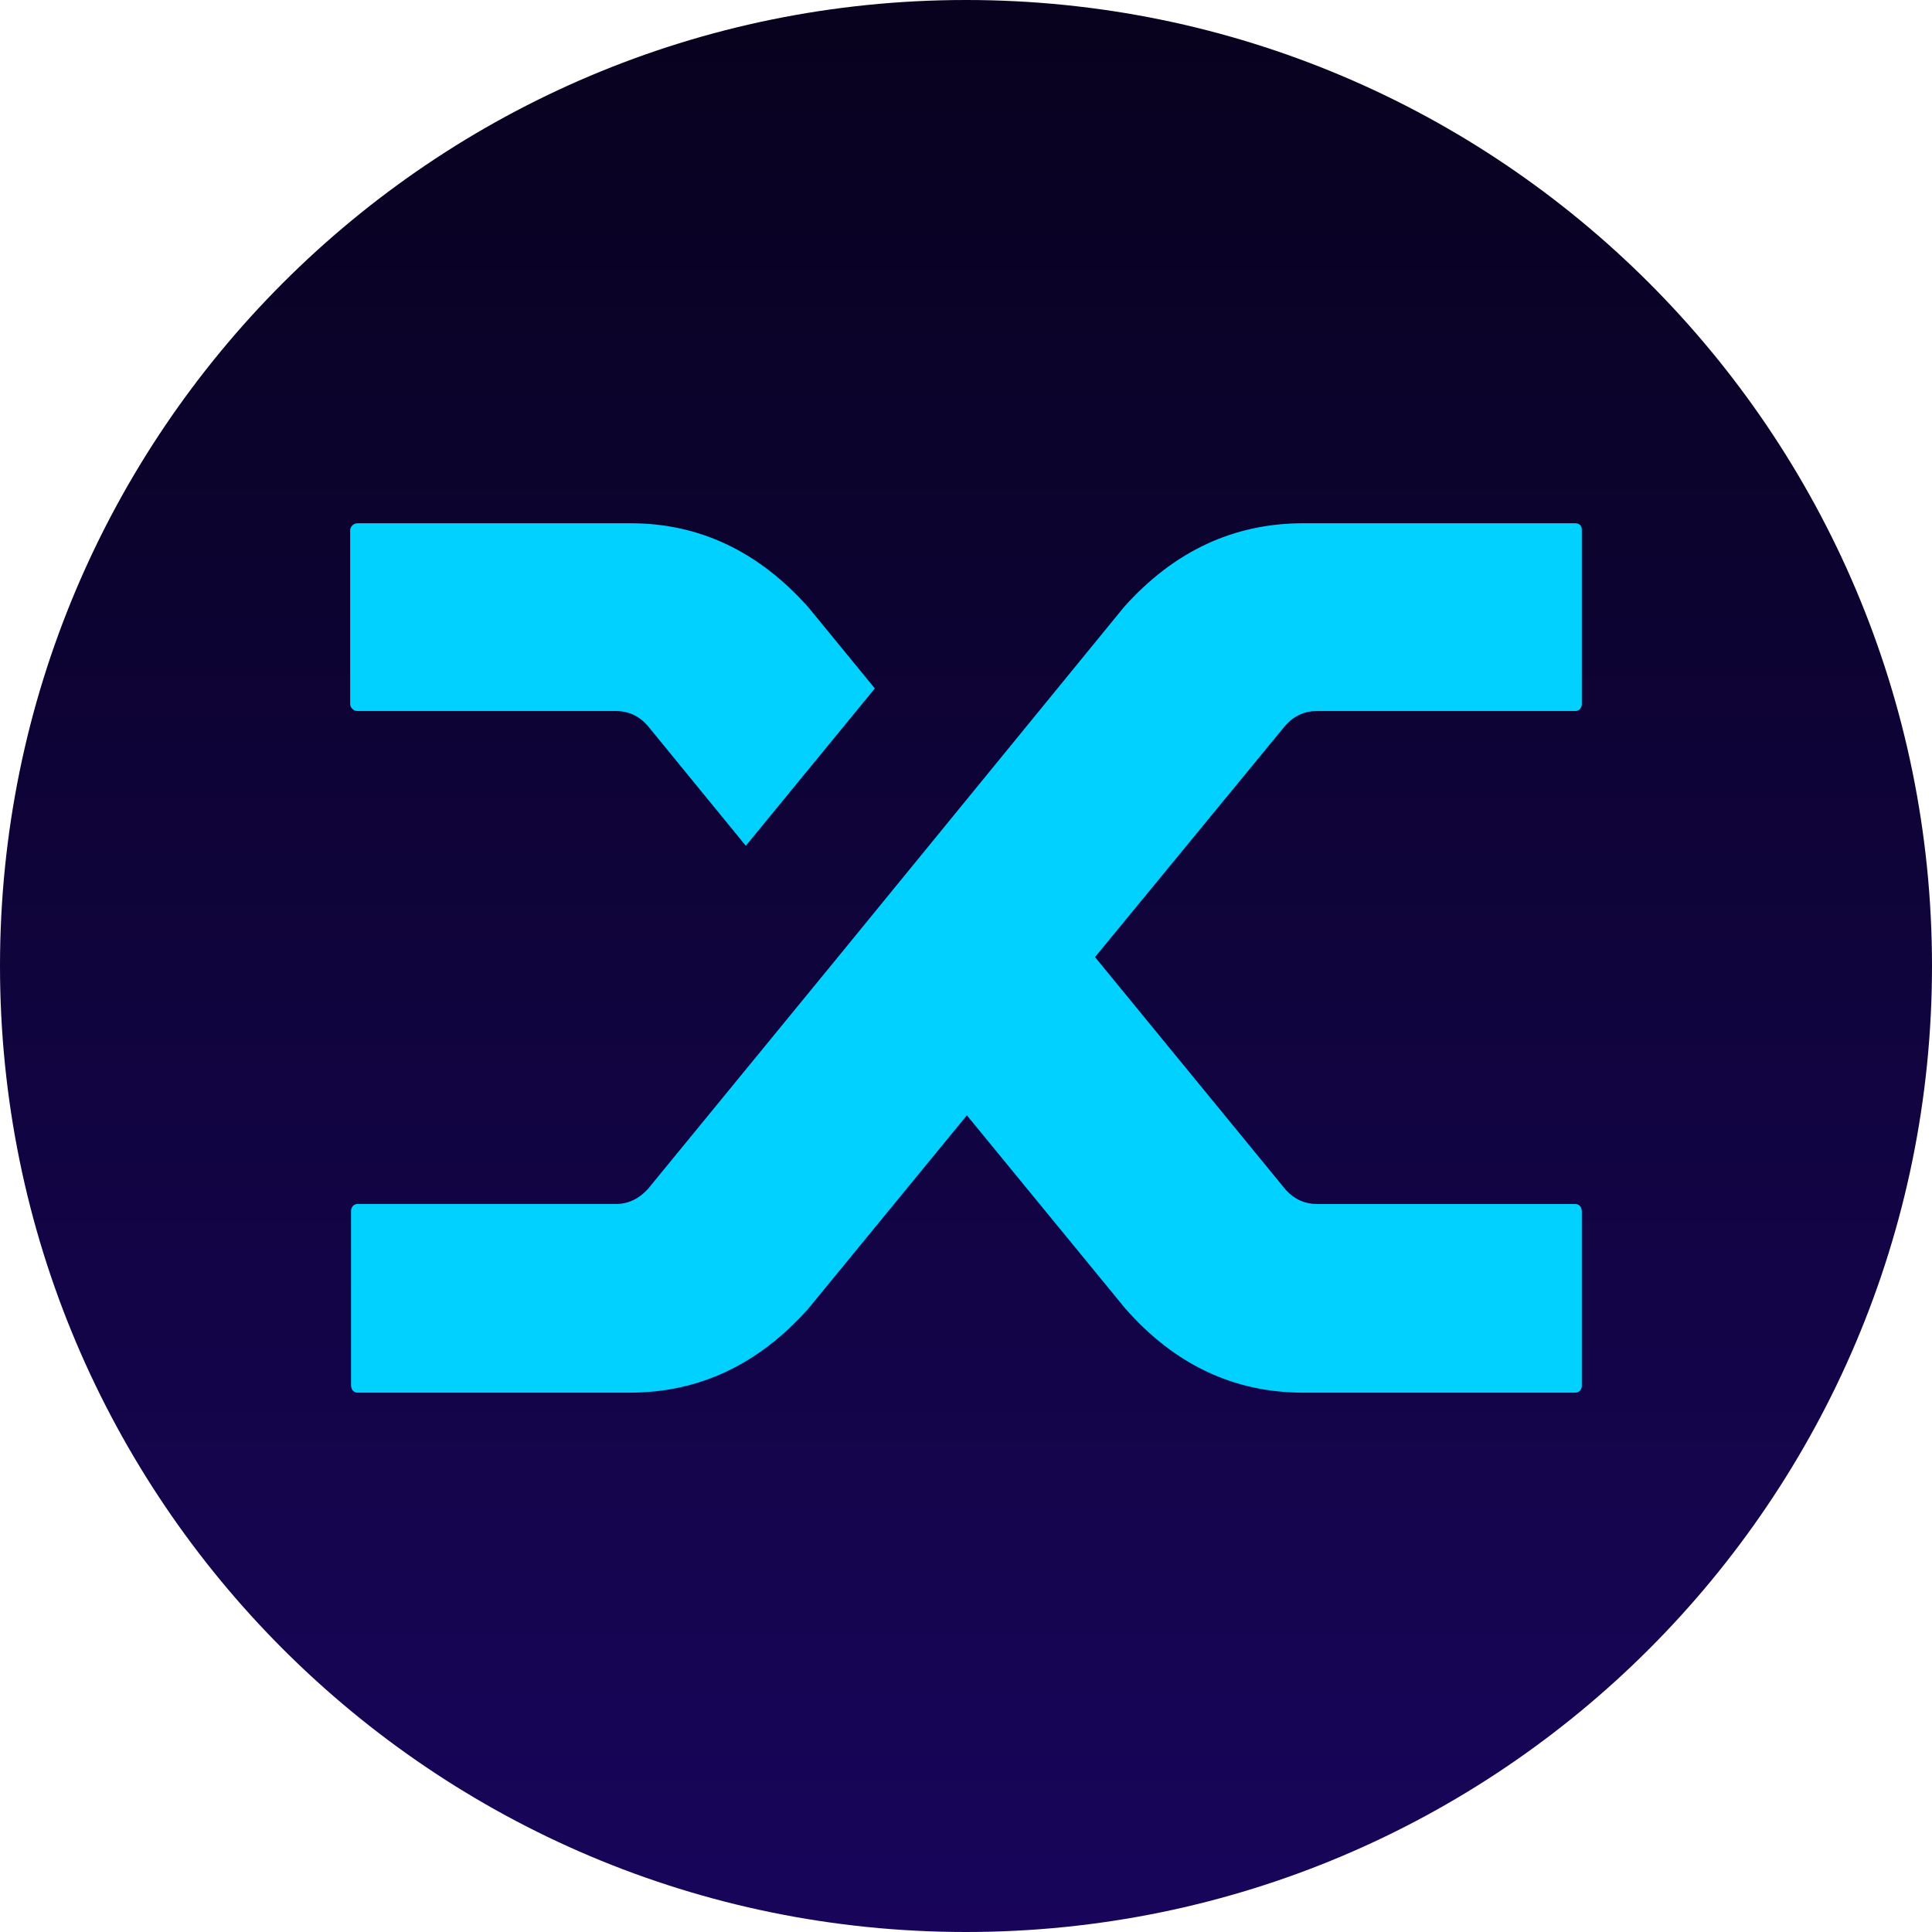
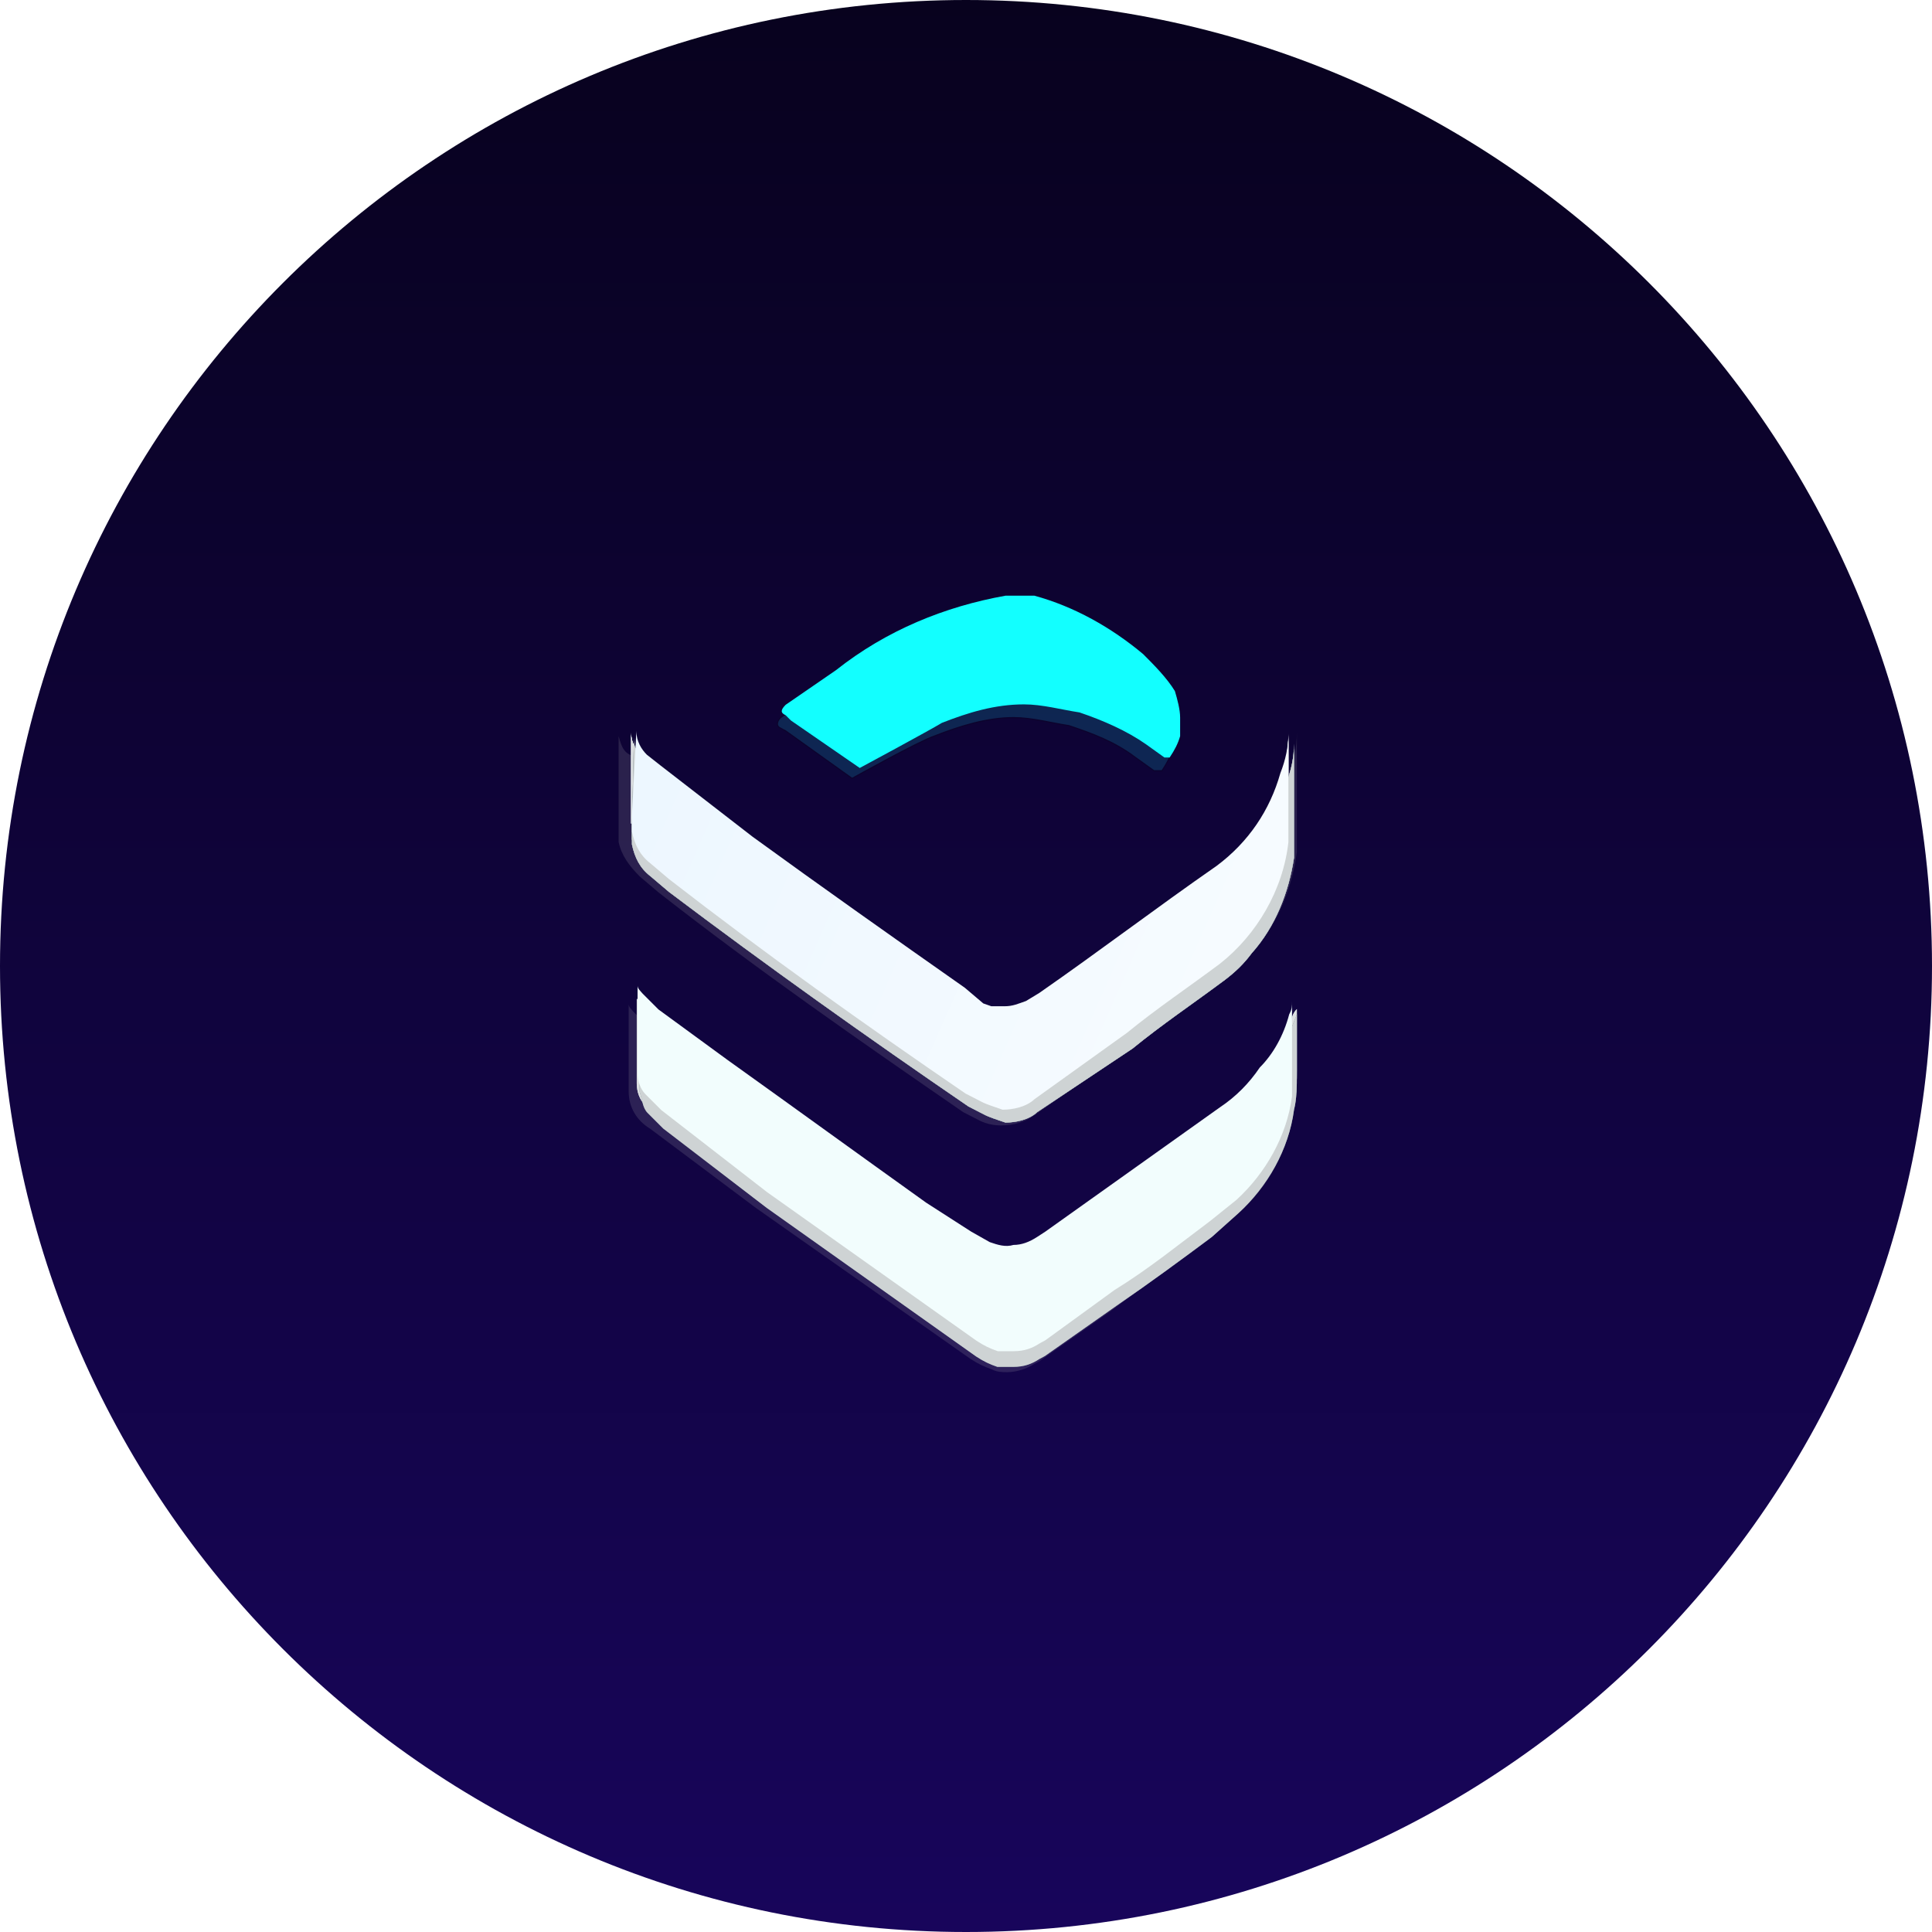
- <svg xmlns="http://www.w3.org/2000/svg" width="480" height="480" viewBox="0 0 480 480" fill="none">
-   <circle cx="240" cy="240" r="240" fill="url(#SNX_paint0_linear)" />
-   <mask id="mask0" style="mask-type:alpha" maskUnits="userSpaceOnUse" x="0" y="0" width="480" height="480">
-     <circle cx="240" cy="240" r="240" fill="url(#SNX_paint1_linear)" />
-   </mask>
-   <g mask="url(#mask0)">
-     <path d="M160.933 180.329c-2.139-2.448-4.773-3.675-7.908-3.675H88.921c-.57 0-1.035-.18-1.386-.54-.357-.355-.535-.756-.535-1.186v-43.201c0-.431.178-.826.535-1.186.35-.361.817-.541 1.386-.541h67.739c17.093 0 31.84 6.988 44.234 20.952l16.454 20.086-32.052 39.097-24.363-29.806zm118.386-29.592C291.713 136.912 306.529 130 323.765 130h67.527c.569 0 .995.145 1.282.43.282.291.426.721.426 1.297v43.201c0 .43-.144.831-.426 1.186-.287.36-.713.54-1.282.54h-64.105c-3.134 0-5.768 1.227-7.908 3.675l-47.224 57.456 47.437 57.886c2.14 2.308 4.699 3.459 7.695 3.459h64.105c.569 0 .995.181 1.282.541.282.361.426.831.426 1.401v43.201c0 .431-.144.832-.426 1.186-.287.361-.713.541-1.282.541h-67.527c-17.236 0-31.983-6.982-44.233-20.952l-39.316-47.951-39.322 47.951C188.5 339.018 173.684 346 156.447 346H88.921c-.57 0-1-.18-1.283-.541-.287-.36-.425-.825-.425-1.407v-43.201c0-.43.138-.825.425-1.186.282-.36.714-.54 1.283-.54h64.104c2.991 0 5.625-1.221 7.908-3.675l46.368-56.59 72.018-88.123z" fill="#00D1FF" />
+ <svg xmlns="http://www.w3.org/2000/svg" version="1.1" id="Layer_1" x="0px" y="0px" viewBox="0 0 480 480" style="enable-background:new 0 0 480 480;" xml:space="preserve">
+   <style type="text/css">
+ 	.st0{fill:url(#SVGID_1_);}
+ 	.st1{fill:#A71435;}
+ 	.st2{opacity:0.15;}
+ 	.st3{fill:#282525;}
+ 	.st4{opacity:0.9;}
+ 	.st5{fill:#D9DCDD;}
+ 	.st6{fill:#0BE8F9;}
+ 	.st7{fill:none;stroke:#000000;stroke-width:0.3;stroke-miterlimit:10;}
+ 	.st8{fill:url(#SVGID_2_);}
+ 	.st9{fill:url(#SVGID_3_);}
+ 	.st10{fill:url(#SVGID_4_);}
+ 	.st11{fill:#6A8189;}
+ 	.st12{fill:url(#SVGID_5_);}
+ 	.st13{fill:url(#SVGID_6_);}
+ 	.st14{fill:url(#SVGID_7_);}
+ </style>
+   <linearGradient id="SVGID_1_" gradientUnits="userSpaceOnUse" x1="240" y1="479.89" x2="240" y2="-221.928" gradientTransform="matrix(1 0 0 -1 0 479.8898)">
+     <stop offset="0" style="stop-color:#08021E" />
+     <stop offset="1" style="stop-color:#1F0777" />
+   </linearGradient>
+   <circle class="st0" cx="240" cy="240" r="240" />
+   <g>
+     <path class="st1" d="M1,0.6" />
+     <path class="st1" d="M1,0.6" />
+     <g class="st2">
+       <g>
+         <path class="st3" d="M153.7,182.9v26.3c0.7,3.3,2.6,5.9,5.3,8.6l4.6,3.9c24.4,19.1,50,36.9,75.7,54.6l3.9,2     c1.3,0.7,3.3,1.3,5.3,1.3l0,0c3.3,0,5.9-0.7,8.6-2.6l23.7-16.5c7.2-5.9,15.8-11.2,23.7-17.8c2.6-2,4.6-3.9,7.2-6.6     c5.9-7.2,9.2-15.1,10.5-24.4c0-2.6,0-6.6,0-9.9v-18.4c0-0.7,0-0.7,0-1.3l0,0c0,3.3-0.7,7.2-2,10.5c-2.6,9.9-8.6,17.8-16.5,23.7     c-15.1,11.2-30.3,21.7-45.4,32.3l-3.3,2c-2,0.7-3.3,1.3-5.3,1.3h-0.7c-0.7,0-2,0-2.6,0l-2-0.7l-5.3-3.3     c-18.4-12.5-36.2-25.7-54-38.8l-23.7-17.8l-3.3-3.3C155,187.5,154.4,185.5,153.7,182.9v-0.7l0,0l0,0V182.9z" />
+         <g>
+           <g class="st4">
+             <path class="st5" d="M153.7,182.9v26.3c0.7,3.3,2.6,5.9,5.3,8.6l4.6,3.9c24.4,19.1,50,36.9,75.7,54.6l3.9,2       c1.3,0.7,3.3,1.3,5.3,1.3l0,0c3.3,0,5.9-0.7,8.6-2.6l23.7-16.5c7.2-5.9,15.8-11.2,23.7-17.8c2.6-2,4.6-3.9,7.2-6.6       c5.9-7.2,9.2-15.1,10.5-24.4c0-2.6,0-6.6,0-9.9v-18.4c0-0.7,0-0.7,0-1.3l0,0c0,3.3-0.7,7.2-2,10.5c-2.6,9.9-8.6,17.8-16.5,23.7       c-15.1,11.2-30.3,21.7-45.4,32.3l-3.3,2c-2,0.7-3.3,1.3-5.3,1.3h-0.7c-0.7,0-2,0-2.6,0l-2-0.7l-5.3-3.3       c-18.4-12.5-36.2-25.7-54-38.8l-23.7-17.8l-3.3-3.3C155,187.5,154.4,185.5,153.7,182.9v-0.7l0,0l0,0V182.9z" />
+           </g>
+         </g>
+       </g>
+       <g>
+         <path class="st3" d="M320.9,255.3c0,0,0-2,1.3-3.3v15.1c0,2.6,0,5.9-0.7,8.6l0,0c-1.3,9.9-6.6,19.7-14.5,26.3l-6.6,5.9     c-7.9,5.9-16.5,11.8-24.4,17.8l0,0l-17.8,12.5l-1.3,0.7l0,0c-2,1.3-4.6,2-6.6,2l0,0c-1.3,0-2.6,0-3.9-0.7l0,0     c-2-0.7-3.3-1.3-5.3-2.6l0,0l-53.3-37.5l-26.3-19.7l0,0c-3.3-2-5.3-5.3-5.3-9.2c0-1.3,0-2,0-3.3v-18.4c0,0.7,0.7,1.3,1.3,2l0,0     c1.3,1.3,2.6,2.6,3.9,3.9l17.1,13.2l0,0c16.5,12.5,33.6,24.4,50.7,36.2l0,0l11.2,7.9l0,0l4.6,2.6l0,0c2,0.7,3.9,1.3,5.9,0.7l0,0     c2,0,3.9-0.7,5.9-2l2-1.3l0,0l44.1-31.6l0,0C311,274.4,317.6,265.2,320.9,255.3L320.9,255.3z" />
+         <g>
+           <g class="st4">
+             <path class="st5" d="M320.9,255.3c0,0,0-2,1.3-3.3v15.1c0,2.6,0,5.9-0.7,8.6l0,0c-1.3,9.9-6.6,19.7-14.5,26.3l-6.6,5.9       c-7.9,5.9-16.5,11.8-24.4,17.8l0,0l-17.8,12.5l-1.3,0.7l0,0c-2,1.3-4.6,2-6.6,2l0,0c-1.3,0-2.6,0-3.9-0.7l0,0       c-2-0.7-3.3-1.3-5.3-2.6l0,0l-53.3-37.5l-26.3-19.7l0,0c-3.3-2-5.3-5.3-5.3-9.2c0-1.3,0-2,0-3.3v-18.4c0,0.7,0.7,1.3,1.3,2l0,0       c1.3,1.3,2.6,2.6,3.9,3.9l17.1,13.2l0,0c16.5,12.5,33.6,24.4,50.7,36.2l0,0l11.2,7.9l0,0l4.6,2.6l0,0c2,0.7,3.9,1.3,5.9,0.7       l0,0c2,0,3.9-0.7,5.9-2l2-1.3l0,0l44.1-31.6l0,0C311,274.4,317.6,265.2,320.9,255.3L320.9,255.3z" />
+           </g>
+         </g>
+       </g>
+       <path class="st6" d="M206.4,169.7l-12.5,8.6c-0.7,0.7-1.3,2,0,2.6l1.3,0.7l16.5,11.8c0,0,16.5-9.2,20.4-10.5    c6.6-2.6,13.2-4.6,19.7-4.6c4.6,0,9.2,1.3,13.8,2c5.9,2,11.2,3.9,16.5,7.9l4.6,3.3l0,0h1.3h0.7l0,0c1.3-2,2-3.3,2.6-5.3    c0-1.3,0-3.3,0-4.6c0-2-0.7-4.6-1.3-6.6c-0.7-2-2-3.9-3.9-5.3l-2.6-2c-3.9-3.9-8.6-6.6-13.2-9.2l-3.9-2    c-6.6-2.6-13.2-3.9-20.4-3.9C231.4,154.6,218.2,160.5,206.4,169.7z" />
+       <path class="st7" d="M206.4,169.7l-12.5,8.6c-0.7,0.7-1.3,2,0,2.6l1.3,0.7l16.5,11.8c0,0,16.5-9.2,20.4-10.5    c6.6-2.6,13.2-4.6,19.7-4.6c4.6,0,9.2,1.3,13.8,2c5.9,2,11.2,3.9,16.5,7.9l4.6,3.3l0,0h1.3h0.7l0,0c1.3-2,2-3.3,2.6-5.3    c0-1.3,0-3.3,0-4.6c0-2-0.7-4.6-1.3-6.6c-0.7-2-2-3.9-3.9-5.3l-2.6-2c-3.9-3.9-8.6-6.6-13.2-9.2l-3.9-2    c-6.6-2.6-13.2-3.9-20.4-3.9C231.4,154.6,218.2,160.5,206.4,169.7z" />
+     </g>
+     <g>
+       <g>
+         <linearGradient id="SVGID_2_" gradientUnits="userSpaceOnUse" x1="-3527.918" y1="320.405" x2="-3359.625" y2="245.861" gradientTransform="matrix(1 0 0 -1 3695.91 499.19)">
+           <stop offset="0" style="stop-color:#EDF7FF" />
+           <stop offset="1" style="stop-color:#F8FCFF" />
+         </linearGradient>
+         <path class="st8" d="M157,204.6c0,1.3,0,2.6,0,3.9c0.7,3.3,2,5.9,4.6,7.9l4.6,3.9c24.4,18.4,49.4,36.2,73.7,53.3l3.9,2     c2,0.7,3.3,1.3,5.3,1.3l0,0c2.6,0,5.9-0.7,7.9-2.6l23-16.5c7.2-5.9,15.1-11.2,23-17.1c2.6-2,4.6-3.9,6.6-6.6     c5.9-6.6,9.2-15.1,10.5-23.7c0-2.6,0-5.9,0-9.9v-17.1v-0.7l0,0c0,3.3-0.7,6.6-1.3,9.9c-3.3,9.2-8.6,17.1-16.5,23     c-15.1,10.5-29,21.7-44.1,31.6l-3.3,2c-2,0.7-3.3,1.3-5.3,1.3h-0.7c-0.7,0-2,0-2.6,0c-0.7,0-1.3-0.7-2-0.7l-5.3-3.3     c-17.8-12.5-35.5-25-53.3-37.5l-23-17.8l-3.3-3.3c-1.3-1.3-2.6-3.3-2.6-5.9v-0.7l0,0V204.6z" />
+         <g>
+           <g class="st4">
+             <path class="st5" d="M157,204.6c0,1.3,0,2.6,0,3.9c0.7,3.3,2,5.9,4.6,7.9l4.6,3.9c24.4,18.4,49.4,36.2,73.7,53.3l3.9,2       c2,0.7,3.3,1.3,5.3,1.3l0,0c2.6,0,5.9-0.7,7.9-2.6l23-16.5c7.2-5.9,15.1-11.2,23-17.1c2.6-2,4.6-3.9,6.6-6.6       c5.9-6.6,9.2-15.1,10.5-23.7c0-2.6,0-5.9,0-9.9v-17.1v-0.7l0,0c0,3.3-0.7,6.6-1.3,9.9c-3.3,9.2-8.6,17.1-16.5,23       c-15.1,10.5-29,21.7-44.1,31.6l-3.3,2c-2,0.7-3.3,1.3-5.3,1.3h-0.7c-0.7,0-2,0-2.6,0c-0.7,0-1.3-0.7-2-0.7l-5.3-3.3       c-17.8-12.5-35.5-25-53.3-37.5l-23-17.8l-3.3-3.3c-1.3-1.3-2.6-3.3-2.6-5.9v-0.7l0,0V204.6z" />
+           </g>
+         </g>
+       </g>
+       <g>
+         <linearGradient id="SVGID_3_" gradientUnits="userSpaceOnUse" x1="-3527.918" y1="320.405" x2="-3359.625" y2="245.861" gradientTransform="matrix(1 0 0 -1 3695.91 499.19)">
+           <stop offset="0" style="stop-color:#EDF7FF" />
+           <stop offset="1" style="stop-color:#F8FCFF" />
+         </linearGradient>
+         <path class="st9" d="M157,204.6c0,1.3,0,2.6,0,3.9c0.7,3.3,2,5.9,4.6,7.9l4.6,3.9c24.4,18.4,49.4,36.2,73.7,53.3l3.9,2     c2,0.7,3.3,1.3,5.3,1.3l0,0c2.6,0,5.9-0.7,7.9-2.6l23-16.5c7.2-5.9,15.1-11.2,23-17.1c2.6-2,4.6-3.9,6.6-6.6     c5.9-6.6,9.2-15.1,10.5-23.7c0-2.6,0-5.9,0-9.9v-17.1v-0.7l0,0c0,3.3-0.7,6.6-1.3,9.9c-3.3,9.2-8.6,17.1-16.5,23     c-15.1,10.5-29,21.7-44.1,31.6l-3.3,2c-2,0.7-3.3,1.3-5.3,1.3h-0.7c-0.7,0-2,0-2.6,0c-0.7,0-1.3-0.7-2-0.7l-5.3-3.3     c-17.8-12.5-35.5-25-53.3-37.5l-23-17.8l-3.3-3.3c-1.3-1.3-2.6-3.3-2.6-5.9v-0.7l0,0V204.6z" />
+         <g>
+           <g class="st4">
+             <path class="st5" d="M157,204.6c0,1.3,0,2.6,0,3.9c0.7,3.3,2,5.9,4.6,7.9l4.6,3.9c24.4,18.4,49.4,36.2,73.7,53.3l3.9,2       c2,0.7,3.3,1.3,5.3,1.3l0,0c2.6,0,5.9-0.7,7.9-2.6l23-16.5c7.2-5.9,15.1-11.2,23-17.1c2.6-2,4.6-3.9,6.6-6.6       c5.9-6.6,9.2-15.1,10.5-23.7c0-2.6,0-5.9,0-9.9v-17.1v-0.7l0,0c0,3.3-0.7,6.6-1.3,9.9c-3.3,9.2-8.6,17.1-16.5,23       c-15.1,10.5-29,21.7-44.1,31.6l-3.3,2c-2,0.7-3.3,1.3-5.3,1.3h-0.7c-0.7,0-2,0-2.6,0c-0.7,0-1.3-0.7-2-0.7l-5.3-3.3       c-17.8-12.5-35.5-25-53.3-37.5l-23-17.8l-3.3-3.3c-1.3-1.3-2.6-3.3-2.6-5.9v-0.7l0,0V204.6z" />
+           </g>
+         </g>
+       </g>
+       <g>
+         <linearGradient id="SVGID_4_" gradientUnits="userSpaceOnUse" x1="-93166.086" y1="206.023" x2="-89509.547" y2="206.023" gradientTransform="matrix(1 0 0 -1 3695.91 499.19)">
+           <stop offset="0" style="stop-color:#EEFFFE" />
+           <stop offset="1" style="stop-color:#F2FDFD" />
+         </linearGradient>
+         <path class="st10" d="M320.9,254c0-0.7,0-2,1.3-3.3v15.1c0,2.6,0,5.9-0.7,8.6l0,0c-1.3,9.9-6.6,19.1-13.8,25.7l-6.6,5.9     c-7.9,5.9-15.1,11.8-23.7,17.1l0,0l-17.8,12.5l-2,0.7l0,0c-2,1.3-3.9,2-6.6,2l0,0c-1.3,0-2.6,0-3.9-0.7l0,0     c-2-0.7-3.3-1.3-5.3-2.6l0,0l-52-36.9l-25.7-19.7l0,0c-1.3-1.3-2.6-2.6-3.9-3.9c-1.3-1.3-2-3.3-2-5.3v-21.1l1.3,2l0,0     c1.3,1.3,2.6,2.6,3.9,3.9l17.1,13.2l0,0c16.5,12.5,32.9,23.7,49.4,35.5l0,0l11.2,7.9l0,0l4.6,2.6l0,0c2,0.7,3.9,1.3,5.9,0.7l0,0     c2,0,3.9-0.7,5.9-2l2-1.3l0,0l43.4-31.6l0,0c3.9-2.6,7.2-5.9,9.9-9.9C317,263.9,319.6,259.3,320.9,254z" />
+         <g>
+           <g class="st4">
+             <path class="st5" d="M320.9,254c0-0.7,0-2,1.3-3.3v15.1c0,2.6,0,5.9-0.7,8.6l0,0c-1.3,9.9-6.6,19.1-13.8,25.7l-6.6,5.9       c-7.9,5.9-15.1,11.8-23.7,17.1l0,0l-17.8,12.5l-2,0.7l0,0c-2,1.3-3.9,2-6.6,2l0,0c-1.3,0-2.6,0-3.9-0.7l0,0       c-2-0.7-3.3-1.3-5.3-2.6l0,0l-52-36.9l-25.7-19.7l0,0c-1.3-1.3-2.6-2.6-3.9-3.9c-1.3-1.3-2-3.3-2-5.3v-21.1l1.3,2l0,0       c1.3,1.3,2.6,2.6,3.9,3.9l17.1,13.2l0,0c16.5,12.5,32.9,23.7,49.4,35.5l0,0l11.2,7.9l0,0l4.6,2.6l0,0c2,0.7,3.9,1.3,5.9,0.7       l0,0c2,0,3.9-0.7,5.9-2l2-1.3l0,0l43.4-31.6l0,0c3.9-2.6,7.2-5.9,9.9-9.9C317,263.9,319.6,259.3,320.9,254z" />
+           </g>
+         </g>
+       </g>
+     </g>
+     <g>
+       <g>
+         <path class="st11" d="M157,205.9c0,1.3,0,2.6,0,3.9c0.7,3.3,2,5.9,4.6,7.9l4.6,3.9c24.4,18.4,49.4,36.2,74.4,53.3l3.9,2     c1.3,0.7,3.3,1.3,5.3,2l0,0c2.6,0,5.9-0.7,7.9-2.6l23.7-15.8c7.2-5.9,15.1-11.2,23-17.1c2.6-2,4.6-3.9,6.6-6.6     c5.9-6.6,9.2-15.1,10.5-23.7c0-2.6,0-6.6,0-9.9v-18.4c0,3.3-0.7,6.6-2,9.9c-3.3,9.2-8.6,17.1-16.5,23     c-15.1,10.5-29,21.1-44.1,31.6l-3.3,2c-2,0.7-3.3,1.3-5.3,1.3h-0.7c-0.7,0-2,0-2.6,0l-2-0.7l-5.3-3.3     c-17.8-12.5-35.5-25-53.3-38.2l-23-17.8l-3.3-3.3c-1.3-1.3-2.6-3.3-2.6-5.3v-0.7l0,0L157,205.9z" />
+         <g>
+           <g class="st4">
+             <path class="st5" d="M157,205.9c0,1.3,0,2.6,0,3.9c0.7,3.3,2,5.9,4.6,7.9l4.6,3.9c24.4,18.4,49.4,36.2,74.4,53.3l3.9,2       c1.3,0.7,3.3,1.3,5.3,2l0,0c2.6,0,5.9-0.7,7.9-2.6l23.7-15.8c7.2-5.9,15.1-11.2,23-17.1c2.6-2,4.6-3.9,6.6-6.6       c5.9-6.6,9.2-15.1,10.5-23.7c0-2.6,0-6.6,0-9.9v-18.4c0,3.3-0.7,6.6-2,9.9c-3.3,9.2-8.6,17.1-16.5,23       c-15.1,10.5-29,21.1-44.1,31.6l-3.3,2c-2,0.7-3.3,1.3-5.3,1.3h-0.7c-0.7,0-2,0-2.6,0l-2-0.7l-5.3-3.3       c-17.8-12.5-35.5-25-53.3-38.2l-23-17.8l-3.3-3.3c-1.3-1.3-2.6-3.3-2.6-5.3v-0.7l0,0L157,205.9z" />
+           </g>
+         </g>
+       </g>
+       <g>
+         <path class="st11" d="M157,205.9c0,1.3,0,2.6,0,3.9c0.7,3.3,2,5.9,4.6,7.9l4.6,3.9c24.4,18.4,49.4,36.2,74.4,53.3l3.9,2     c1.3,0.7,3.3,1.3,5.3,2l0,0c2.6,0,5.9-0.7,7.9-2.6l23.7-15.8c7.2-5.9,15.1-11.2,23-17.1c2.6-2,4.6-3.9,6.6-6.6     c5.9-6.6,9.2-15.1,10.5-23.7c0-2.6,0-6.6,0-9.9v-18.4c0,3.3-0.7,6.6-2,9.9c-3.3,9.2-8.6,17.1-16.5,23     c-15.1,10.5-29,21.1-44.1,31.6l-3.3,2c-2,0.7-3.3,1.3-5.3,1.3h-0.7c-0.7,0-2,0-2.6,0l-2-0.7l-5.3-3.3     c-17.8-12.5-35.5-25-53.3-38.2l-23-17.8l-3.3-3.3c-1.3-1.3-2.6-3.3-2.6-5.3v-0.7L157,205.9z" />
+         <g>
+           <g class="st4">
+             <path class="st5" d="M157,205.9c0,1.3,0,2.6,0,3.9c0.7,3.3,2,5.9,4.6,7.9l4.6,3.9c24.4,18.4,49.4,36.2,74.4,53.3l3.9,2       c1.3,0.7,3.3,1.3,5.3,2l0,0c2.6,0,5.9-0.7,7.9-2.6l23.7-15.8c7.2-5.9,15.1-11.2,23-17.1c2.6-2,4.6-3.9,6.6-6.6       c5.9-6.6,9.2-15.1,10.5-23.7c0-2.6,0-6.6,0-9.9v-18.4c0,3.3-0.7,6.6-2,9.9c-3.3,9.2-8.6,17.1-16.5,23       c-15.1,10.5-29,21.1-44.1,31.6l-3.3,2c-2,0.7-3.3,1.3-5.3,1.3h-0.7c-0.7,0-2,0-2.6,0l-2-0.7l-5.3-3.3       c-17.8-12.5-35.5-25-53.3-38.2l-23-17.8l-3.3-3.3c-1.3-1.3-2.6-3.3-2.6-5.3v-0.7L157,205.9z" />
+           </g>
+         </g>
+       </g>
+       <g>
+         <path class="st11" d="M320.9,255.3l1.3-3.3v15.1c0,2.6,0,5.9-0.7,8.6l0,0c-1.3,9.9-6.6,19.1-13.8,25.7l-6.6,5.9     c-7.9,5.9-15.1,11.2-23.7,17.1l0,0l-17.8,12.5l-1.3,0.7l0,0c-2,1.3-3.9,2-6.6,2l0,0c-1.3,0-2.6,0-3.9,0l0,0     c-2-0.7-3.3-1.3-5.3-2.6l0,0l-52-36.9l-25.7-19.7l0,0c-1.3-1.3-2.6-2.6-3.9-3.9c-1.3-1.3-1.3-3.3-2-5.3c0-1.3,0-2,0-3.3v-18.4     c0,0.7,0.7,1.3,1.3,2l0,0c1.3,1.3,2.6,2.6,3.9,3.9l17.1,13.2l0,0c16.5,12.5,32.9,23.7,49.4,35.5l0,0l11.2,7.2l0,0l4.6,2.6l0,0     c2,0.7,3.9,1.3,5.9,0.7l0,0c2,0,3.9-0.7,5.9-2l2-1.3l0,0l43.4-31.6l0,0c3.9-2.6,7.2-5.9,9.9-9.9     C317,265.8,319.6,260.6,320.9,255.3z" />
+         <g>
+           <g class="st4">
+             <path class="st5" d="M320.9,255.3l1.3-3.3v15.1c0,2.6,0,5.9-0.7,8.6l0,0c-1.3,9.9-6.6,19.1-13.8,25.7l-6.6,5.9       c-7.9,5.9-15.1,11.2-23.7,17.1l0,0l-17.8,12.5l-1.3,0.7l0,0c-2,1.3-3.9,2-6.6,2l0,0c-1.3,0-2.6,0-3.9,0l0,0       c-2-0.7-3.3-1.3-5.3-2.6l0,0l-52-36.9l-25.7-19.7l0,0c-1.3-1.3-2.6-2.6-3.9-3.9c-1.3-1.3-1.3-3.3-2-5.3c0-1.3,0-2,0-3.3v-18.4       c0,0.7,0.7,1.3,1.3,2l0,0c1.3,1.3,2.6,2.6,3.9,3.9l17.1,13.2l0,0c16.5,12.5,32.9,23.7,49.4,35.5l0,0l11.2,7.2l0,0l4.6,2.6l0,0       c2,0.7,3.9,1.3,5.9,0.7l0,0c2,0,3.9-0.7,5.9-2l2-1.3l0,0l43.4-31.6l0,0c3.9-2.6,7.2-5.9,9.9-9.9       C317,265.8,319.6,260.6,320.9,255.3z" />
+           </g>
+         </g>
+       </g>
+     </g>
+     <linearGradient id="SVGID_5_" gradientUnits="userSpaceOnUse" x1="-58207.461" y1="329.774" x2="-56869.18" y2="329.774" gradientTransform="matrix(1 0 0 -1 3695.91 499.19)">
+       <stop offset="0" style="stop-color:#57B89D" />
+       <stop offset="1" style="stop-color:#12FFFF" />
+     </linearGradient>
+     <path class="st12" d="M207.7,166.5l-12.5,8.6c-1.3,1.3-1.3,2,0,2.6l1.3,1.3l17.1,11.8c0,0,17.1-9.2,20.4-11.2   c6.6-2.6,13.2-4.6,20.4-4.6c4.6,0,9.2,1.3,13.8,2c5.9,2,11.8,4.6,16.5,7.9l4.6,3.3l0,0h1.3l0,0l0,0c1.3-2,2-3.3,2.6-5.3   c0-1.3,0-3.3,0-4.6c0-2-0.7-4.6-1.3-6.6c-2-3.3-5.3-6.6-7.9-9.2c-7.9-6.6-17.1-11.8-27-14.5c-2.6,0-5.3,0-7.2,0   C234.7,150.7,220.2,156.6,207.7,166.5z" />
+     <linearGradient id="SVGID_6_" gradientUnits="userSpaceOnUse" x1="-3527.826" y1="321.638" x2="-3360.446" y2="247.55" gradientTransform="matrix(1 0 0 -1 3695.91 499.19)">
+       <stop offset="0" style="stop-color:#EDF7FF" />
+       <stop offset="1" style="stop-color:#F8FCFF" />
+     </linearGradient>
+     <path class="st13" d="M157,202.7c0,1.3,0,2.6,0,3.9c0.7,3.3,2,5.9,4.6,7.9l4.6,3.9c23.7,18.4,48.7,36.2,73.7,53.3l3.9,2   c1.3,0.7,3.3,1.3,5.3,2l0,0c2.6,0,5.9-0.7,7.9-2.6l23-16.5c7.2-5.9,15.1-11.2,23-17.1c9.2-7.2,15.8-18.4,17.1-30.3   c0-2.6,0-5.9,0-9.2v-17.8c0,3.3-0.7,6.6-2,9.9c-2.6,9.2-7.9,17.1-15.8,23c-15.1,10.5-29,21.1-44.1,31.6l-3.3,2   c-2,0.7-3.3,1.3-5.3,1.3h-0.7c-0.7,0-2,0-2.6,0l-2-0.7l-4.6-3.9c-17.8-12.5-35.5-25-52.7-37.5l-23-17.8l-3.3-2.6   c-1.3-1.3-2.6-3.3-2.6-5.9l0,0l0,0l0,0L157,202.7z" />
+     <linearGradient id="SVGID_7_" gradientUnits="userSpaceOnUse" x1="-92646.367" y1="208.986" x2="-89010.977" y2="208.986" gradientTransform="matrix(1 0 0 -1 3695.91 499.19)">
+       <stop offset="0" style="stop-color:#EEFFFE" />
+       <stop offset="1" style="stop-color:#F2FDFD" />
+     </linearGradient>
+     <path class="st14" d="M320.3,252c0.7-1.3,0.7-2,0.7-3.3v15.1c0,2.6,0,5.9,0,8.6l0,0c-1.3,9.9-6.6,19.1-13.8,25.7l-6.6,5.3   c-7.9,5.9-15.1,11.8-23.7,17.1l0,0L259.7,333l-1.3,0.7l0,0c-2,1.3-3.9,2-6.6,2l0,0c-1.3,0-2.6,0-3.9,0l0,0c-2-0.7-3.3-1.3-5.3-2.6   l0,0l-52-36.9l-26.3-20.4l0,0c-1.3-1.3-2.6-2.6-3.9-3.9c-1.3-1.3-2-3.3-2-5.3c0-1.3,0-2,0-3.3v-18.4c0,0.7,0.7,1.3,1.3,2l0,0   c1.3,1.3,2.6,2.6,3.9,3.9l17.1,12.5l0,0c16.5,11.8,32.9,23.7,49.4,35.5l0,0l11.2,7.2l0,0l4.6,2.6l0,0c2,0.7,3.9,1.3,5.9,0.7l0,0   c2,0,3.9-0.7,5.9-2l2-1.3l0,0l43.4-30.9l0,0c3.9-2.6,7.2-5.9,9.9-9.9C316.3,261.9,318.9,257.3,320.3,252z" />
  </g>
-   <defs>
-     <linearGradient id="SNX_paint0_linear" x1="240" y1="0" x2="240" y2="701.818" gradientUnits="userSpaceOnUse">
-       <stop stop-color="#08021E" />
-       <stop offset="1" stop-color="#1F0777" />
-     </linearGradient>
-     <linearGradient id="SNX_paint1_linear" x1="240" y1="0" x2="240" y2="701.818" gradientUnits="userSpaceOnUse">
-       <stop stop-color="#08021E" />
-       <stop offset="1" stop-color="#1F0777" />
-     </linearGradient>
-   </defs>
</svg>
